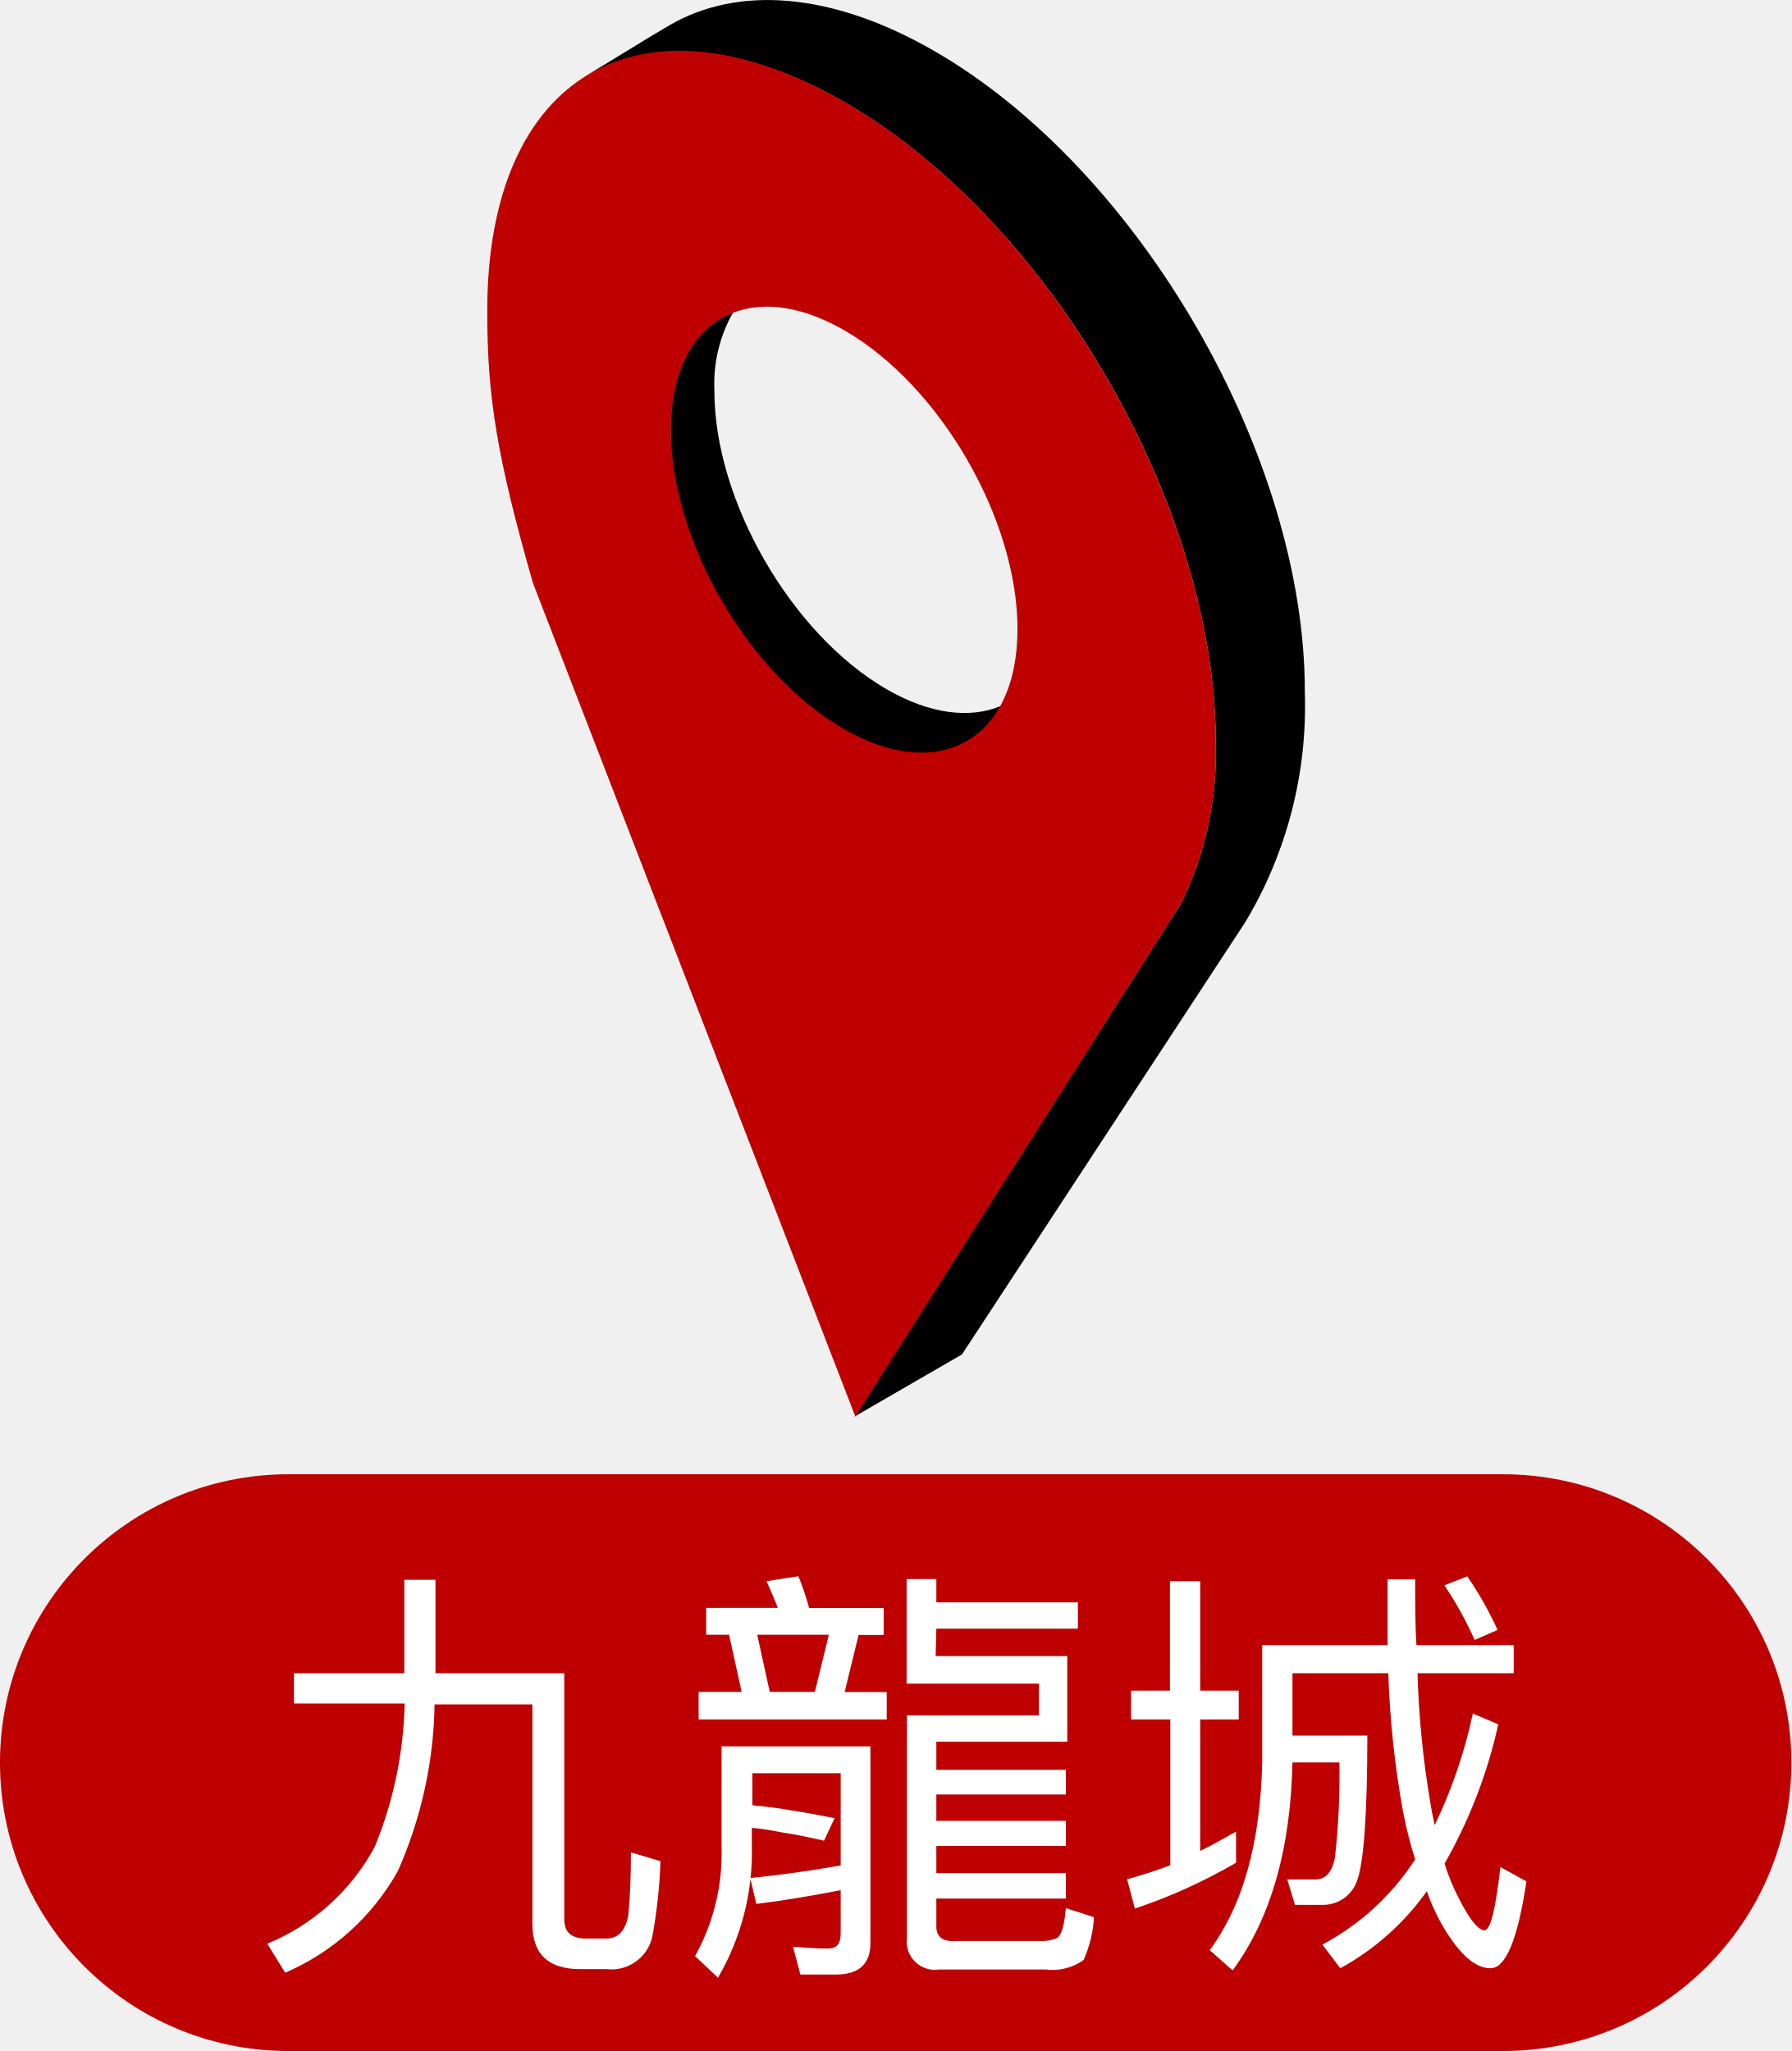
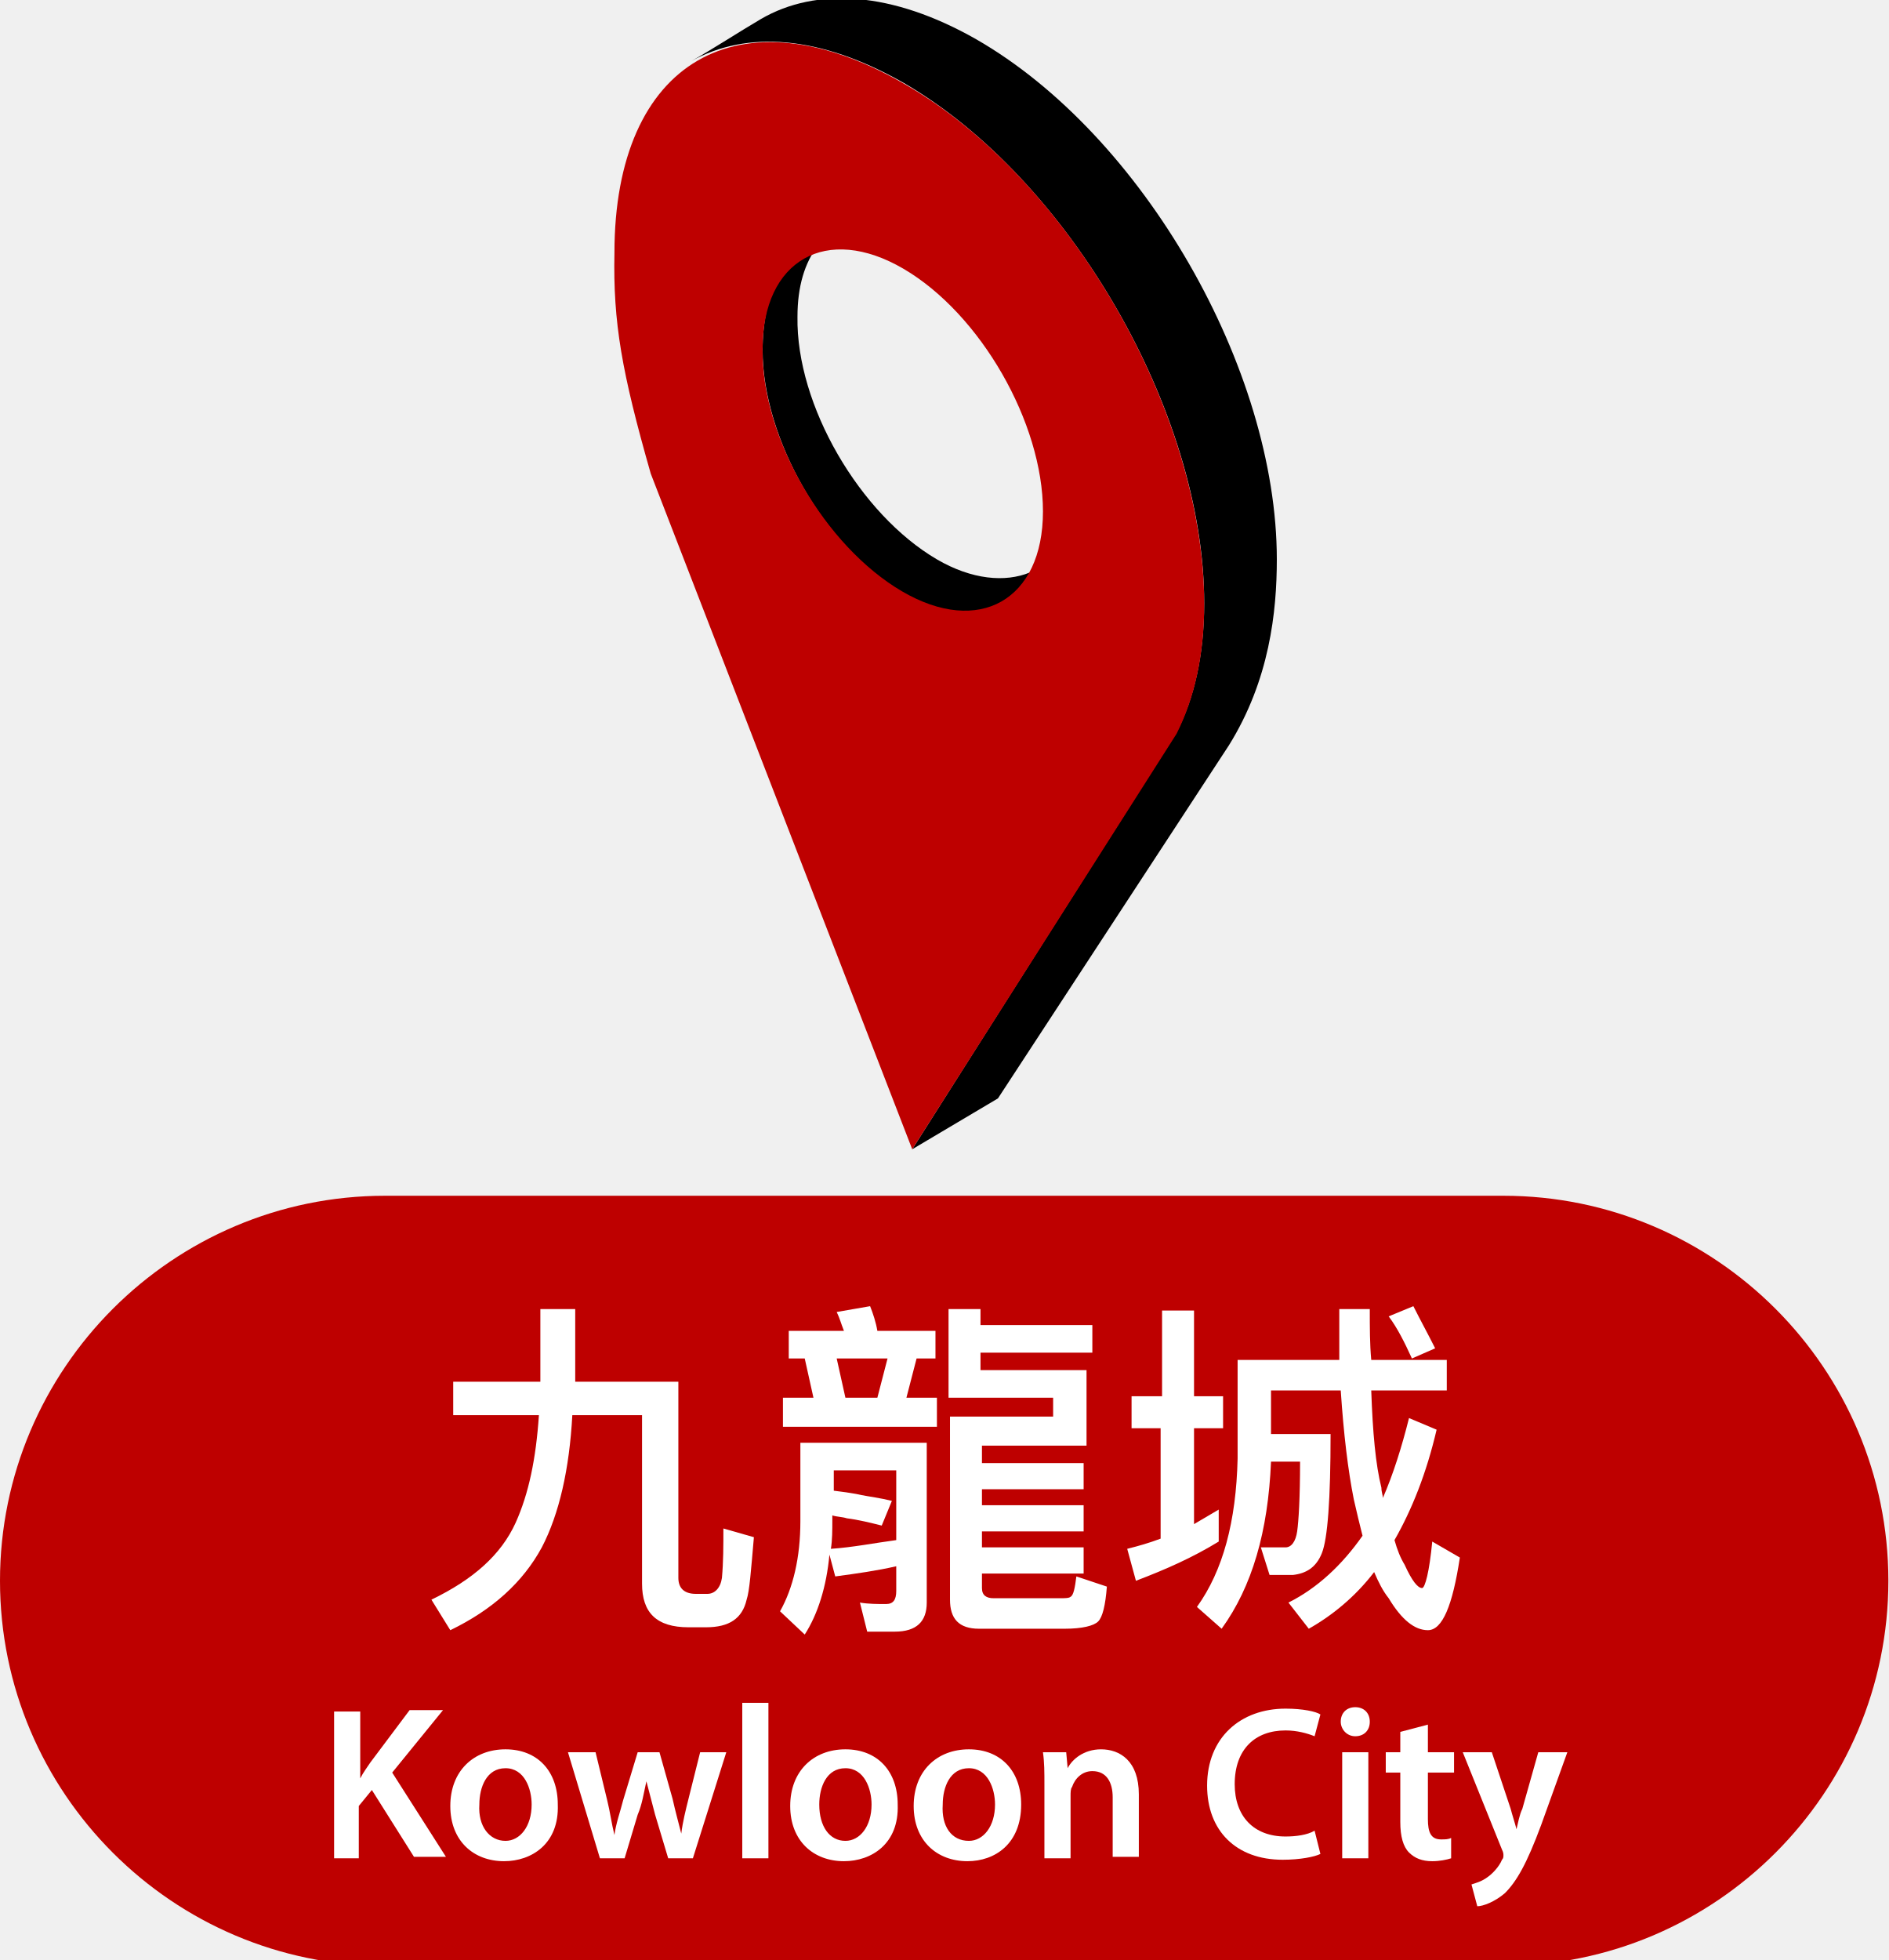
- <svg xmlns="http://www.w3.org/2000/svg" width="100" height="114.51" viewBox="0 0 100 114.51">
-   <g id="Layer_2" data-name="Layer 2">
-     <g id="Pointer">
-       <g>
-         <rect y="82.31" width="100" height="32.2" rx="16.1" style="fill: #be0000" />
-         <g>
-           <path d="M24.31,88.2v5.22H31.5v13.72c0,.73.39,1.09,1.19,1.09h1.18c.65,0,1.06-.46,1.21-1.33.1-1.09.14-2.25.14-3.48l1.65.49a28.39,28.39,0,0,1-.44,4.13,2.33,2.33,0,0,1-2.56,1.9H32.4c-1.79,0-2.68-.84-2.68-2.53V95.16H24.26a23.85,23.85,0,0,1-2.05,9.3,13.16,13.16,0,0,1-6.29,5.68l-1-1.62a12,12,0,0,0,6-5.41,22.33,22.33,0,0,0,1.67-8H16.41V93.42h6.16V88.2Z" style="fill: #fff" />
-           <path d="M46,102.77c-.82-.19-1.64-.36-2.44-.48a14.54,14.54,0,0,0-1.59-.24v1a13.92,13.92,0,0,1-1.89,7.37l-1.28-1.21a11.73,11.73,0,0,0,1.48-6.06V97.5h8.31v11c0,1.16-.66,1.74-1.91,1.74h-2l-.41-1.55c.68.05,1.33.1,1.91.1s.75-.29.75-.87v-2.39c-1.47.29-3,.55-4.71.77l-.34-1.45c1.74-.17,3.41-.41,5.05-.7V99H42v1.79c1,.09,1.74.21,2.34.31s1.3.22,2.25.41Zm-2.58-13c-.2-.53-.41-1-.63-1.49L44.57,88a16.05,16.05,0,0,1,.6,1.78h4.16v1.5h-1.4l-.78,3.19H49.5V96H39V94.46H41.4l-.7-3.19H39.42v-1.5Zm2.07,4.69.78-3.19h-4l.7,3.19Zm6.74-2h7.35v4.78H52.27v1.57H59.5v1.38H52.27v1.47H59.5v1.4H52.27v1.52H59.5V106H52.27v1.55c0,.53.29.82.9.82h4.95a2,2,0,0,0,.89-.17c.24-.14.41-.7.49-1.67l1.57.51a6.77,6.77,0,0,1-.58,2.39,3,3,0,0,1-2.13.53H52.42a1.57,1.57,0,0,1-1.79-1.78V95.77H58V94H50.61V88.16h1.66v1.3h7.9v1.47h-7.9Z" style="fill: #fff" />
-           <path d="M65.31,94.39V88.28H67v6.11h2.15V96H67v7.34c.68-.33,1.33-.7,2-1.08V104a30.59,30.59,0,0,1-5.65,2.56l-.43-1.64c.82-.22,1.64-.49,2.41-.78V96H63.14V94.39Zm6.84,4c-.1,4.83-1.21,8.72-3.34,11.62l-1.28-1.13c1.86-2.52,2.83-6,2.93-10.49V91.85h7c0-1.16,0-2.39,0-3.67H79c0,1.3,0,2.54.07,3.67h5.43v1.57H79.13a52.28,52.28,0,0,0,.7,7.13c.07.48.17.92.26,1.35a27.75,27.75,0,0,0,2.13-6.23l1.42.6a27.82,27.82,0,0,1-3,7.78,11.73,11.73,0,0,0,.83,2c.58,1.14,1.06,1.72,1.4,1.72s.62-1.21.89-3.53l1.45.8c-.48,3.24-1.16,4.85-2,4.85s-1.67-.72-2.56-2.17a11.43,11.43,0,0,1-1-2.13,14.42,14.42,0,0,1-4.83,4.3l-1-1.32A14,14,0,0,0,79,103.81a22.76,22.76,0,0,1-.68-2.68,52.67,52.67,0,0,1-.82-7.71H72.15V96.9h4.18c0,4.35-.2,7-.54,8a2,2,0,0,1-1.86,1.45H72.29l-.43-1.42h1.66c.54-.05.85-.46,1-1.21a40.8,40.8,0,0,0,.25-5.32H72.15ZM83.6,91l-1.28.56a20.08,20.08,0,0,0-1.69-3.05l1.28-.5A19.86,19.86,0,0,1,83.6,91Z" style="fill: #fff" />
-         </g>
-         <g>
-           <path d="M49.51,38.49c-5.34-3.08-9.65-10.56-9.63-16.7a8.06,8.06,0,0,1,1.36-4.86c-2.36.72-3.8,3.36-3.81,7.17,0,6.14,4.3,13.62,9.64,16.7,3.89,2.25,7.25,1.53,8.79-1.38C54.16,40.13,51.94,39.89,49.51,38.49Z" />
-           <path d="M47.19,5.73C41.42,2.4,36.38,2.09,32.61,4.28c1.58-.91,3.13-1.92,4.78-2.88,3.78-2.19,9-1.88,14.77,1.45C63.62,9.46,72.88,25.5,72.84,38.67a23.45,23.45,0,0,1-3.32,12.81L53.7,75.62l-6,3.47L65.94,50.42a19.06,19.06,0,0,0,1.93-8.87C67.91,28.39,58.65,12.35,47.19,5.73Z" />
-         </g>
-         <path d="M67.87,41.55a19.06,19.06,0,0,1-1.93,8.87L47.75,79.09l-18-46.54c-2-7-2.56-10.41-2.55-15.21,0-13.17,8.57-18.22,20-11.61S67.91,28.39,67.87,41.55Zm-20.78-.86c5.35,3.09,9.69.61,9.71-5.53s-4.3-13.62-9.65-16.71-9.68-.6-9.7,5.54,4.3,13.62,9.64,16.7h0" style="fill: #be0000" />
-       </g>
-     </g>
+ <svg xmlns="http://www.w3.org/2000/svg" version="1.1" id="Layer_1" x="0px" y="0px" width="130px" height="134.9px" viewBox="0 0 130 134.9" style="enable-background:new 0 0 130 134.9;" xml:space="preserve">
+   <path style="fill:#BE0000;" d="M103.5,135.3h-77C11.9,135.3,0,123.4,0,108.8v0c0-14.6,11.9-26.5,26.5-26.5h77  c14.6,0,26.5,11.9,26.5,26.5v0C130,123.4,118.1,135.3,103.5,135.3z" />
+   <g>
+     <path style="fill:#FFFFFF;" d="M39.6,90.1v5h7.1v13.5c0,0.7,0.4,1.1,1.2,1.1h0.8c0.5,0,0.9-0.4,1-1.1c0.1-1.1,0.1-2.2,0.1-3.4   l2.1,0.6c-0.2,2.3-0.3,3.7-0.5,4.3c-0.3,1.3-1.2,1.9-2.8,1.9h-1.2c-2.2,0-3.2-1-3.2-3V97.4h-4.8c-0.2,3.7-0.9,6.8-2.1,9.1   c-1.3,2.4-3.4,4.3-6.3,5.7l-1.3-2.1c2.9-1.4,4.8-3.1,5.8-5.3c0.9-2,1.4-4.4,1.6-7.4h-5.9v-2.3h6v-5H39.6z" />
+     <path style="fill:#FFFFFF;" d="M55.4,112.5l-1.7-1.6c0.9-1.6,1.4-3.7,1.4-6.2v-5.4h8.7v11c0,1.3-0.7,2-2.2,2h-1.9l-0.5-2   c0.6,0.1,1.2,0.1,1.8,0.1c0.5,0,0.7-0.3,0.7-0.9v-1.7c-1.3,0.3-2.7,0.5-4.2,0.7l-0.4-1.5C56.9,109.2,56.3,111.1,55.4,112.5z    M58.1,91.6c-0.2-0.5-0.3-0.9-0.5-1.3l2.3-0.4c0.2,0.5,0.4,1.1,0.5,1.7h4v1.9h-1.3l-0.7,2.7h2.1v2H53.9v-2h2.1l-0.6-2.7h-1.1v-1.9   H58.1z M60.7,105c-0.8-0.2-1.6-0.4-2.4-0.5c-0.3-0.1-0.7-0.1-1-0.2v0.3c0,0.7,0,1.4-0.1,2c1.5-0.1,3-0.4,4.5-0.6v-4.8h-4.3v1.4   c0.8,0.1,1.5,0.2,1.9,0.3c0.5,0.1,1.3,0.2,2.1,0.4L60.7,105z M60.4,96.2l0.7-2.7h-3.5l0.6,2.7H60.4z M67.6,94.3h7.2v5.2h-7.2v1.2h7   v1.8h-7v1.1h7v1.8h-7v1.1h7v1.8h-7v1c0,0.5,0.3,0.7,0.8,0.7H73c0.3,0,0.6,0,0.7-0.1c0.2-0.1,0.3-0.6,0.4-1.4l2.1,0.7   c-0.1,1.3-0.3,2.1-0.6,2.4c-0.3,0.3-1.1,0.5-2.3,0.5h-5.9c-1.4,0-2-0.7-2-2V97.5h7.1v-1.3h-7.2v-6.1h2.2v1.1h7.7v1.9h-7.7V94.3z" />
+     <path style="fill:#FFFFFF;" d="M80,96.1v-5.9h2.2v5.9h2v2.2h-2v6.6l1.7-1v2.2c-1.8,1.1-3.6,1.9-5.7,2.7l-0.6-2.2   c0.8-0.2,1.5-0.4,2.3-0.7v-7.6h-2v-2.2H80z M84.1,112.1l-1.7-1.5c1.8-2.5,2.7-5.9,2.8-10.2v-6.8h7c0-1.1,0-2.3,0-3.5h2.1   c0,1.3,0,2.4,0.1,3.5h5.2v2.1h-5.2c0.1,2.9,0.3,5.1,0.7,6.7c0,0.3,0.1,0.5,0.1,0.7c0.7-1.6,1.3-3.5,1.8-5.5l1.9,0.8   c-0.7,3-1.7,5.5-2.9,7.6c0.2,0.7,0.4,1.2,0.7,1.7c0.5,1.1,0.9,1.6,1.2,1.6c0.2,0,0.5-1.1,0.7-3.2l1.9,1.1c-0.5,3.3-1.2,5-2.2,5   c-0.9,0-1.8-0.7-2.7-2.2c-0.4-0.5-0.7-1.1-1-1.8c-1.3,1.7-2.9,3-4.5,3.9l-1.4-1.8c2-1,3.7-2.6,5.1-4.6c-0.2-0.8-0.4-1.6-0.6-2.5   c-0.4-2-0.7-4.5-0.9-7.5h-4.8v3h4.1c0,4.5-0.2,7.2-0.6,8.2c-0.4,1-1.1,1.4-2,1.5h-1.6l-0.6-1.9h1.7c0.4,0,0.7-0.4,0.8-1.1   c0.1-0.7,0.2-2.3,0.2-4.8h-2C87.3,105.4,86.2,109.2,84.1,112.1z M98.8,92.8l-1.6,0.7c-0.5-1.1-1-2.1-1.6-2.9l1.7-0.7   C97.8,90.9,98.3,91.8,98.8,92.8z" />
+     <path style="fill:#FFFFFF;" d="M23,117.8h1.8v4.6h0c0.2-0.4,0.5-0.8,0.7-1.1l2.7-3.6h2.3l-3.5,4.3l3.7,5.8h-2.2l-2.9-4.6l-0.9,1.1   v3.6H23V117.8z" />
+     <path style="fill:#FFFFFF;" d="M34.7,128.1c-2.1,0-3.7-1.4-3.7-3.8c0-2.4,1.6-3.9,3.8-3.9c2.2,0,3.6,1.5,3.6,3.8   C38.5,126.9,36.6,128.1,34.7,128.1L34.7,128.1z M34.8,126.7c1,0,1.8-1,1.8-2.5c0-1.1-0.5-2.5-1.8-2.5c-1.3,0-1.8,1.3-1.8,2.5   C32.9,125.7,33.7,126.7,34.8,126.7L34.8,126.7z" />
+     <path style="fill:#FFFFFF;" d="M41,120.6l0.8,3.3c0.2,0.8,0.3,1.6,0.5,2.4h0c0.1-0.8,0.4-1.6,0.6-2.4l1-3.3h1.5l0.9,3.2   c0.2,0.9,0.4,1.6,0.6,2.4h0c0.1-0.8,0.3-1.6,0.5-2.4l0.8-3.2h1.8l-2.3,7.3h-1.7l-0.9-3c-0.2-0.8-0.4-1.5-0.6-2.3h0   c-0.2,0.9-0.3,1.6-0.6,2.3l-0.9,3h-1.7l-2.2-7.3H41z" />
+     <path style="fill:#FFFFFF;" d="M51.1,117.2h1.8v10.7h-1.8V117.2z" />
+     <path style="fill:#FFFFFF;" d="M58.1,128.1c-2.1,0-3.7-1.4-3.7-3.8c0-2.4,1.6-3.9,3.8-3.9c2.2,0,3.6,1.5,3.6,3.8   C61.9,126.9,60,128.1,58.1,128.1L58.1,128.1z M58.2,126.7c1,0,1.8-1,1.8-2.5c0-1.1-0.5-2.5-1.8-2.5c-1.3,0-1.8,1.3-1.8,2.5   C56.4,125.7,57.1,126.7,58.2,126.7L58.2,126.7z" />
+     <path style="fill:#FFFFFF;" d="M66.6,128.1c-2.1,0-3.7-1.4-3.7-3.8c0-2.4,1.6-3.9,3.8-3.9c2.2,0,3.6,1.5,3.6,3.8   C70.3,126.9,68.5,128.1,66.6,128.1L66.6,128.1z M66.7,126.7c1,0,1.8-1,1.8-2.5c0-1.1-0.5-2.5-1.8-2.5c-1.3,0-1.8,1.3-1.8,2.5   C64.8,125.7,65.5,126.7,66.7,126.7L66.7,126.7z" />
+     <path style="fill:#FFFFFF;" d="M71.9,122.8c0-0.8,0-1.5-0.1-2.2h1.6l0.1,1.1h0c0.3-0.6,1.1-1.3,2.3-1.3c1.3,0,2.6,0.8,2.6,3.1v4.3   h-1.8v-4.1c0-1-0.4-1.8-1.4-1.8c-0.7,0-1.2,0.5-1.4,1.1c-0.1,0.1-0.1,0.4-0.1,0.6v4.3h-1.8V122.8z" />
+     <path style="fill:#FFFFFF;" d="M90.9,127.6c-0.4,0.2-1.4,0.4-2.6,0.4c-3.2,0-5.2-2-5.2-5.1c0-3.3,2.3-5.3,5.4-5.3   c1.2,0,2.1,0.2,2.4,0.4l-0.4,1.5c-0.5-0.2-1.2-0.4-2-0.4c-2.1,0-3.5,1.3-3.5,3.7c0,2.2,1.3,3.6,3.5,3.6c0.7,0,1.5-0.1,2-0.4   L90.9,127.6z" />
+     <path style="fill:#FFFFFF;" d="M93.3,119.5c-0.6,0-1-0.5-1-1c0-0.6,0.4-1,1-1c0.6,0,1,0.4,1,1C94.3,119.1,93.9,119.5,93.3,119.5   L93.3,119.5z M92.4,127.9v-7.3h1.8v7.3H92.4z" />
+     <path style="fill:#FFFFFF;" d="M98.3,118.7v1.9h1.8v1.4h-1.8v3.2c0,0.9,0.2,1.4,0.9,1.4c0.3,0,0.5,0,0.7-0.1l0,1.4   c-0.3,0.1-0.8,0.2-1.3,0.2c-0.7,0-1.2-0.2-1.6-0.6c-0.4-0.4-0.6-1.1-0.6-2.1V122h-1v-1.4h1v-1.4L98.3,118.7z" />
+     <path style="fill:#FFFFFF;" d="M102.7,120.6l1.3,3.9c0.1,0.4,0.3,1,0.4,1.4h0c0.1-0.4,0.2-1,0.4-1.4l1.1-3.9h2l-1.8,5   c-1,2.7-1.7,3.9-2.5,4.7c-0.7,0.6-1.5,0.9-1.9,0.9l-0.4-1.5c0.3-0.1,0.7-0.2,1.1-0.5c0.3-0.2,0.8-0.7,1-1.2   c0.1-0.1,0.1-0.2,0.1-0.3c0-0.1,0-0.2-0.1-0.4l-2.7-6.7H102.7z" />
  </g>
+   <g>
+     <path d="M64.5,38.5c-5.3-3.1-9.7-10.6-9.6-16.7c0-2.1,0.5-3.7,1.4-4.9c-2.4,0.7-3.8,3.4-3.8,7.2c0,6.1,4.3,13.6,9.6,16.7   c3.9,2.2,7.2,1.5,8.8-1.4C69.2,40.1,66.9,39.9,64.5,38.5z" />
+     <path d="M62.2,5.7c-5.8-3.3-10.8-3.6-14.6-1.5c1.6-0.9,3.1-1.9,4.8-2.9c3.8-2.2,9-1.9,14.8,1.4c11.5,6.6,20.7,22.7,20.7,35.8   c0,3.6-0.5,8.3-3.3,12.8L68.7,75.6l-5.9,3.5l18.2-28.7c1.2-2.3,1.9-5.3,1.9-8.9C82.9,28.4,73.6,12.3,62.2,5.7z" />
+   </g>
+   <path style="fill:#BE0000;" d="M82.9,41.6c0,3.6-0.7,6.5-1.9,8.9L62.8,79.1l-18-46.5c-2-7-2.6-10.4-2.5-15.2  c0-13.2,8.6-18.2,20-11.6C73.6,12.3,82.9,28.4,82.9,41.6z M62.1,40.7c5.3,3.1,9.7,0.6,9.7-5.5c0-6.1-4.3-13.6-9.6-16.7  c-5.3-3.1-9.7-0.6-9.7,5.5C52.4,30.1,56.8,37.6,62.1,40.7L62.1,40.7" />
</svg>
